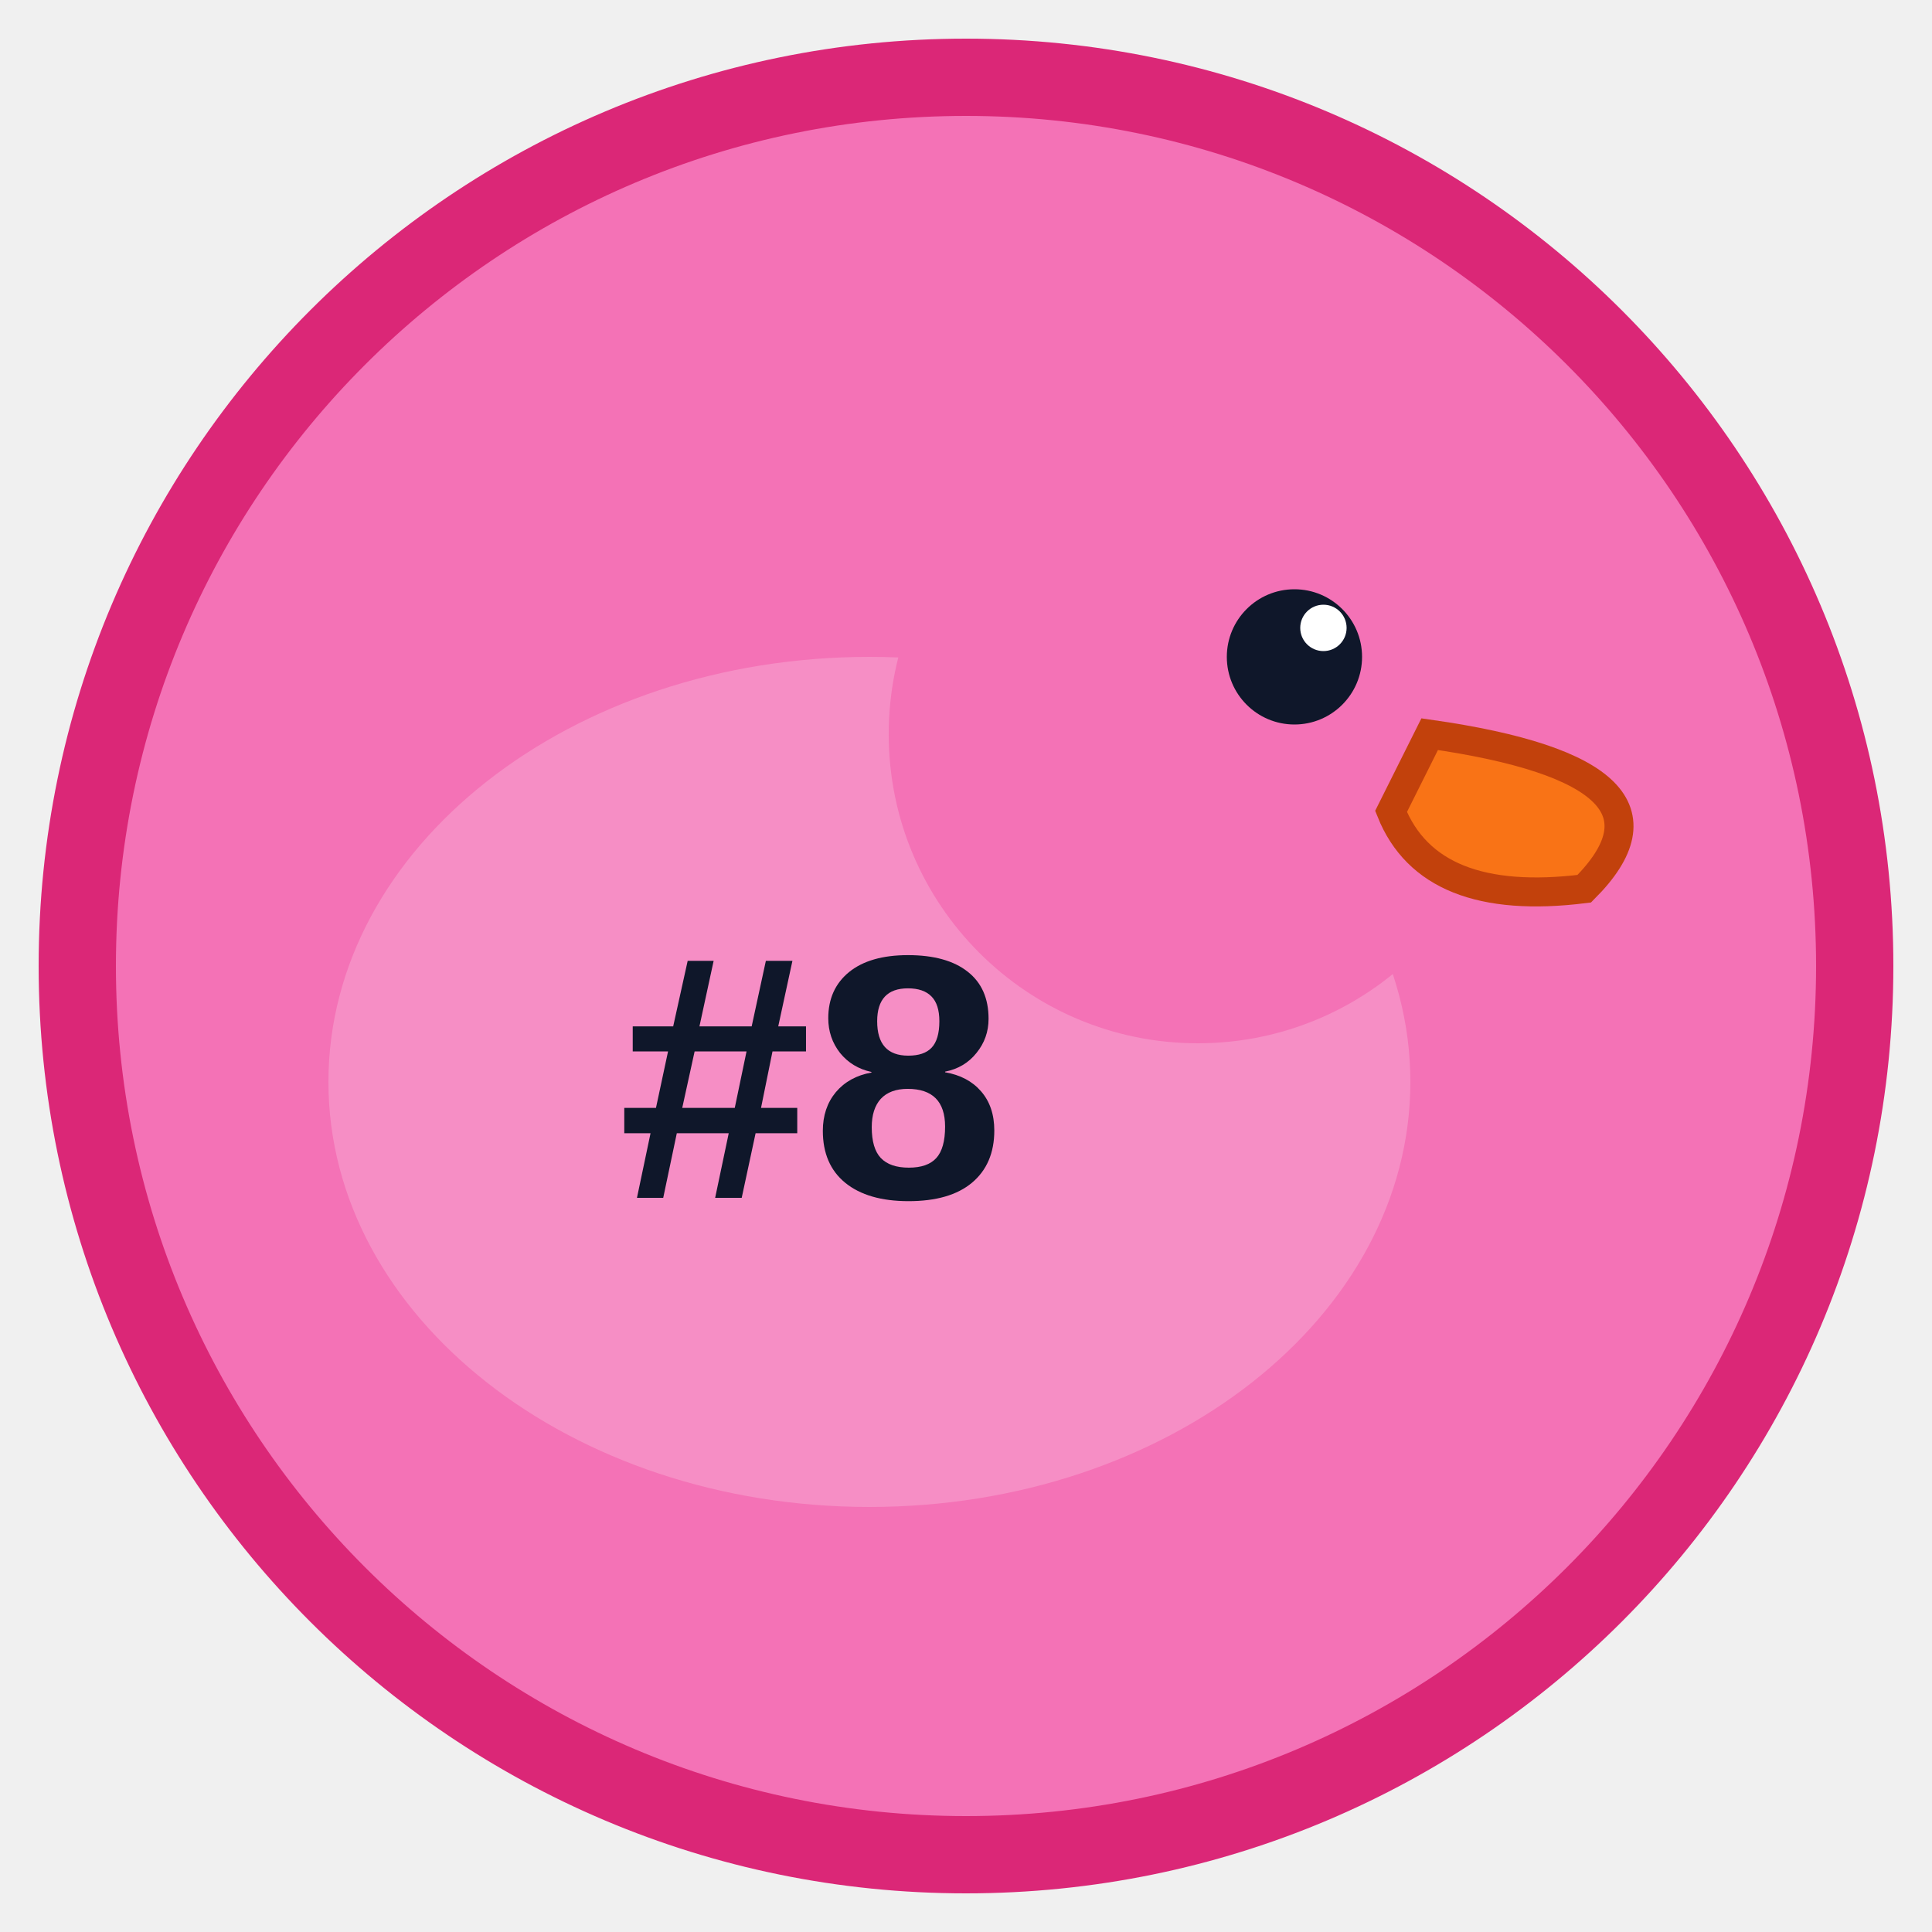
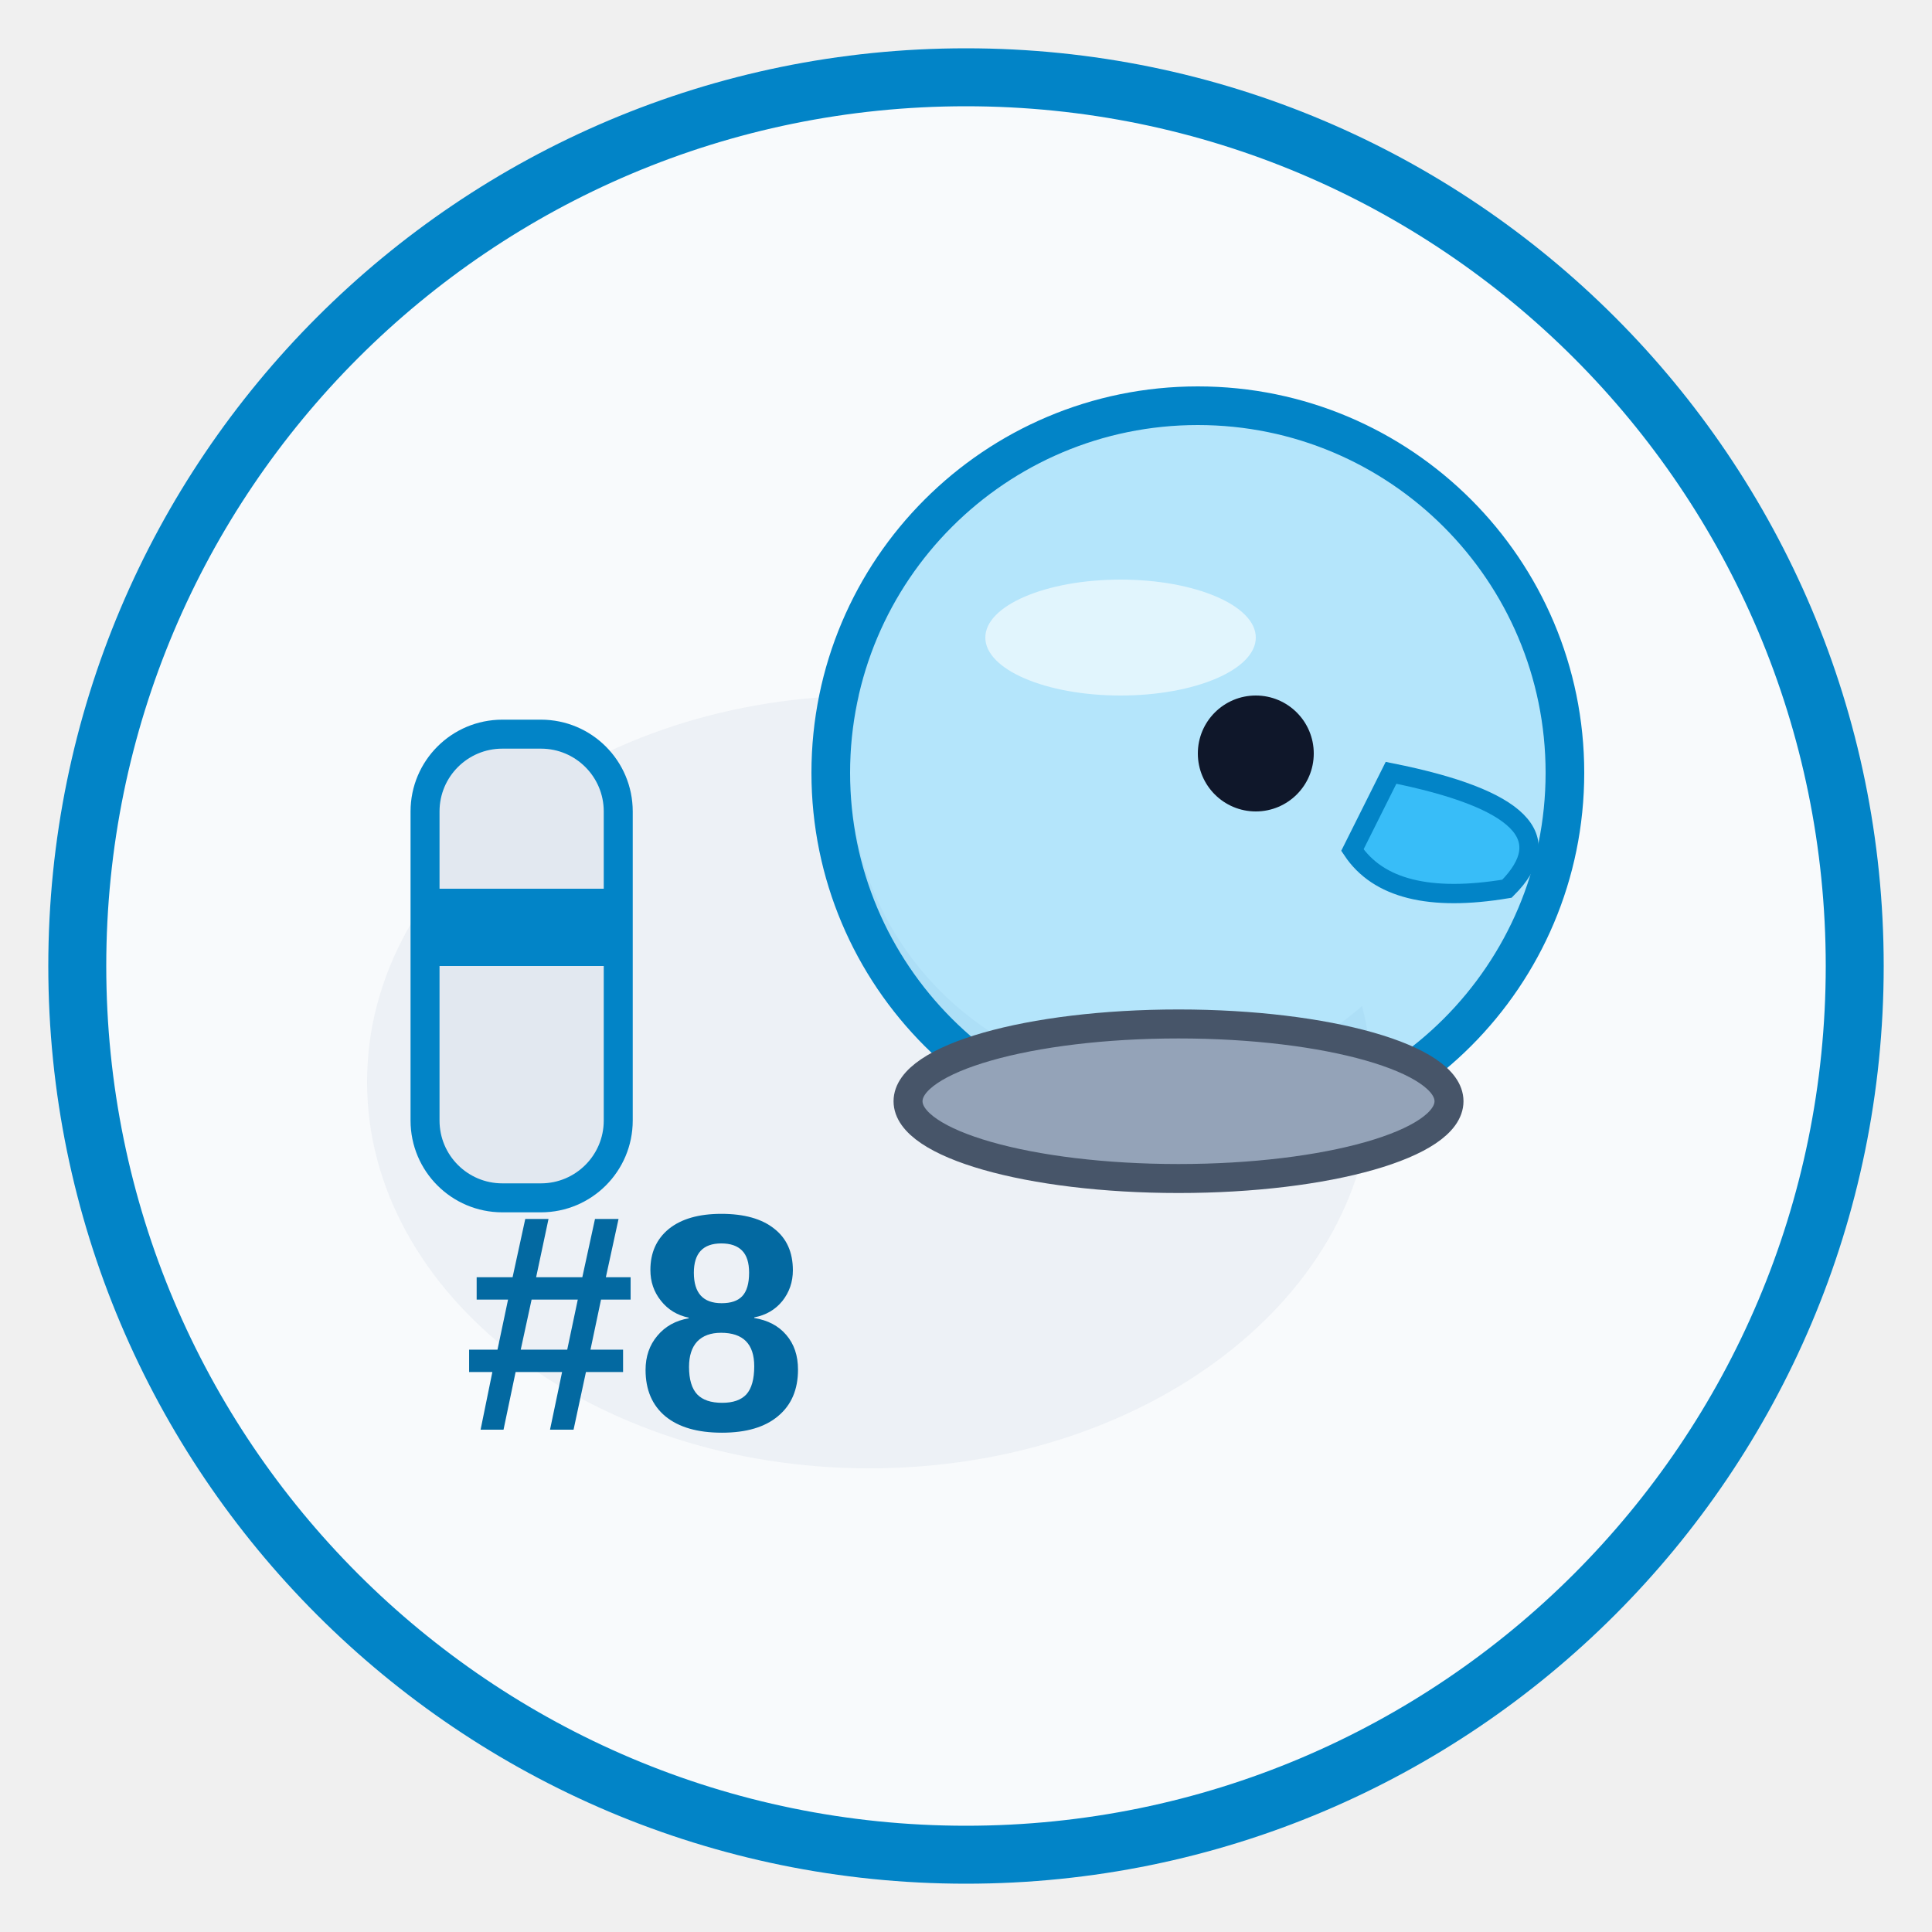
<svg xmlns="http://www.w3.org/2000/svg" viewBox="0 0 100 100" width="100" height="100">
-   <circle cx="50" cy="50" r="46" fill="#F472B6" stroke="#DB2777" stroke-width="4" />
-   <ellipse cx="45" cy="56" rx="28" ry="22" fill="#FFFFFF" fill-opacity="0.2" />
-   <circle cx="62" cy="38" r="16" fill="#F472B6" />
-   <circle cx="67" cy="34" r="3.5" fill="#0F172A" />
-   <circle cx="68.5" cy="32.5" r="1.2" fill="#FFFFFF" />
-   <path d="M74,38 Q88,40 82,46 Q74,47 72,42 Z" fill="#F97316" stroke="#C2410C" stroke-width="1.5" />
-   <text x="32" y="62" font-family="Arial, sans-serif" font-size="18" font-weight="bold" fill="#0F172A">#8</text>
+   <circle cx="50" cy="50" r="46" fill="#F8FAFC" stroke="#0284C7" stroke-width="3" />
+   <ellipse cx="45" cy="56" rx="26" ry="20" fill="#E2E8F0" fill-opacity="0.5" />
+   <rect x="22" y="38" width="10" height="24" rx="4" fill="#E2E8F0" stroke="#0284C7" stroke-width="1.5" />
+   <rect x="22" y="46" width="10" height="4" fill="#0284C7" />
+   <circle cx="60" cy="40" r="16" fill="#F8FAFC" />
+   <circle cx="62" cy="40" r="19" fill="#38BDF8" fill-opacity="0.35" stroke="#0284C7" stroke-width="2" />
+   <ellipse cx="58" cy="33" rx="7" ry="3" fill="#FFFFFF" fill-opacity="0.6" />
+   <circle cx="65" cy="39" r="3" fill="#0F172A" />
+   <path d="M72,40 Q82,42 78,46 Q72,47 70,44 Z" fill="#38BDF8" stroke="#0284C7" stroke-width="1" />
+   <ellipse cx="61" cy="57" rx="14" ry="4" fill="#94A3B8" stroke="#475569" stroke-width="1.5" />
+   <text x="24" y="74" font-family="'Plus Jakarta Sans', Arial, sans-serif" font-size="16" font-weight="900" fill="#0369A1">#8</text>
</svg>
